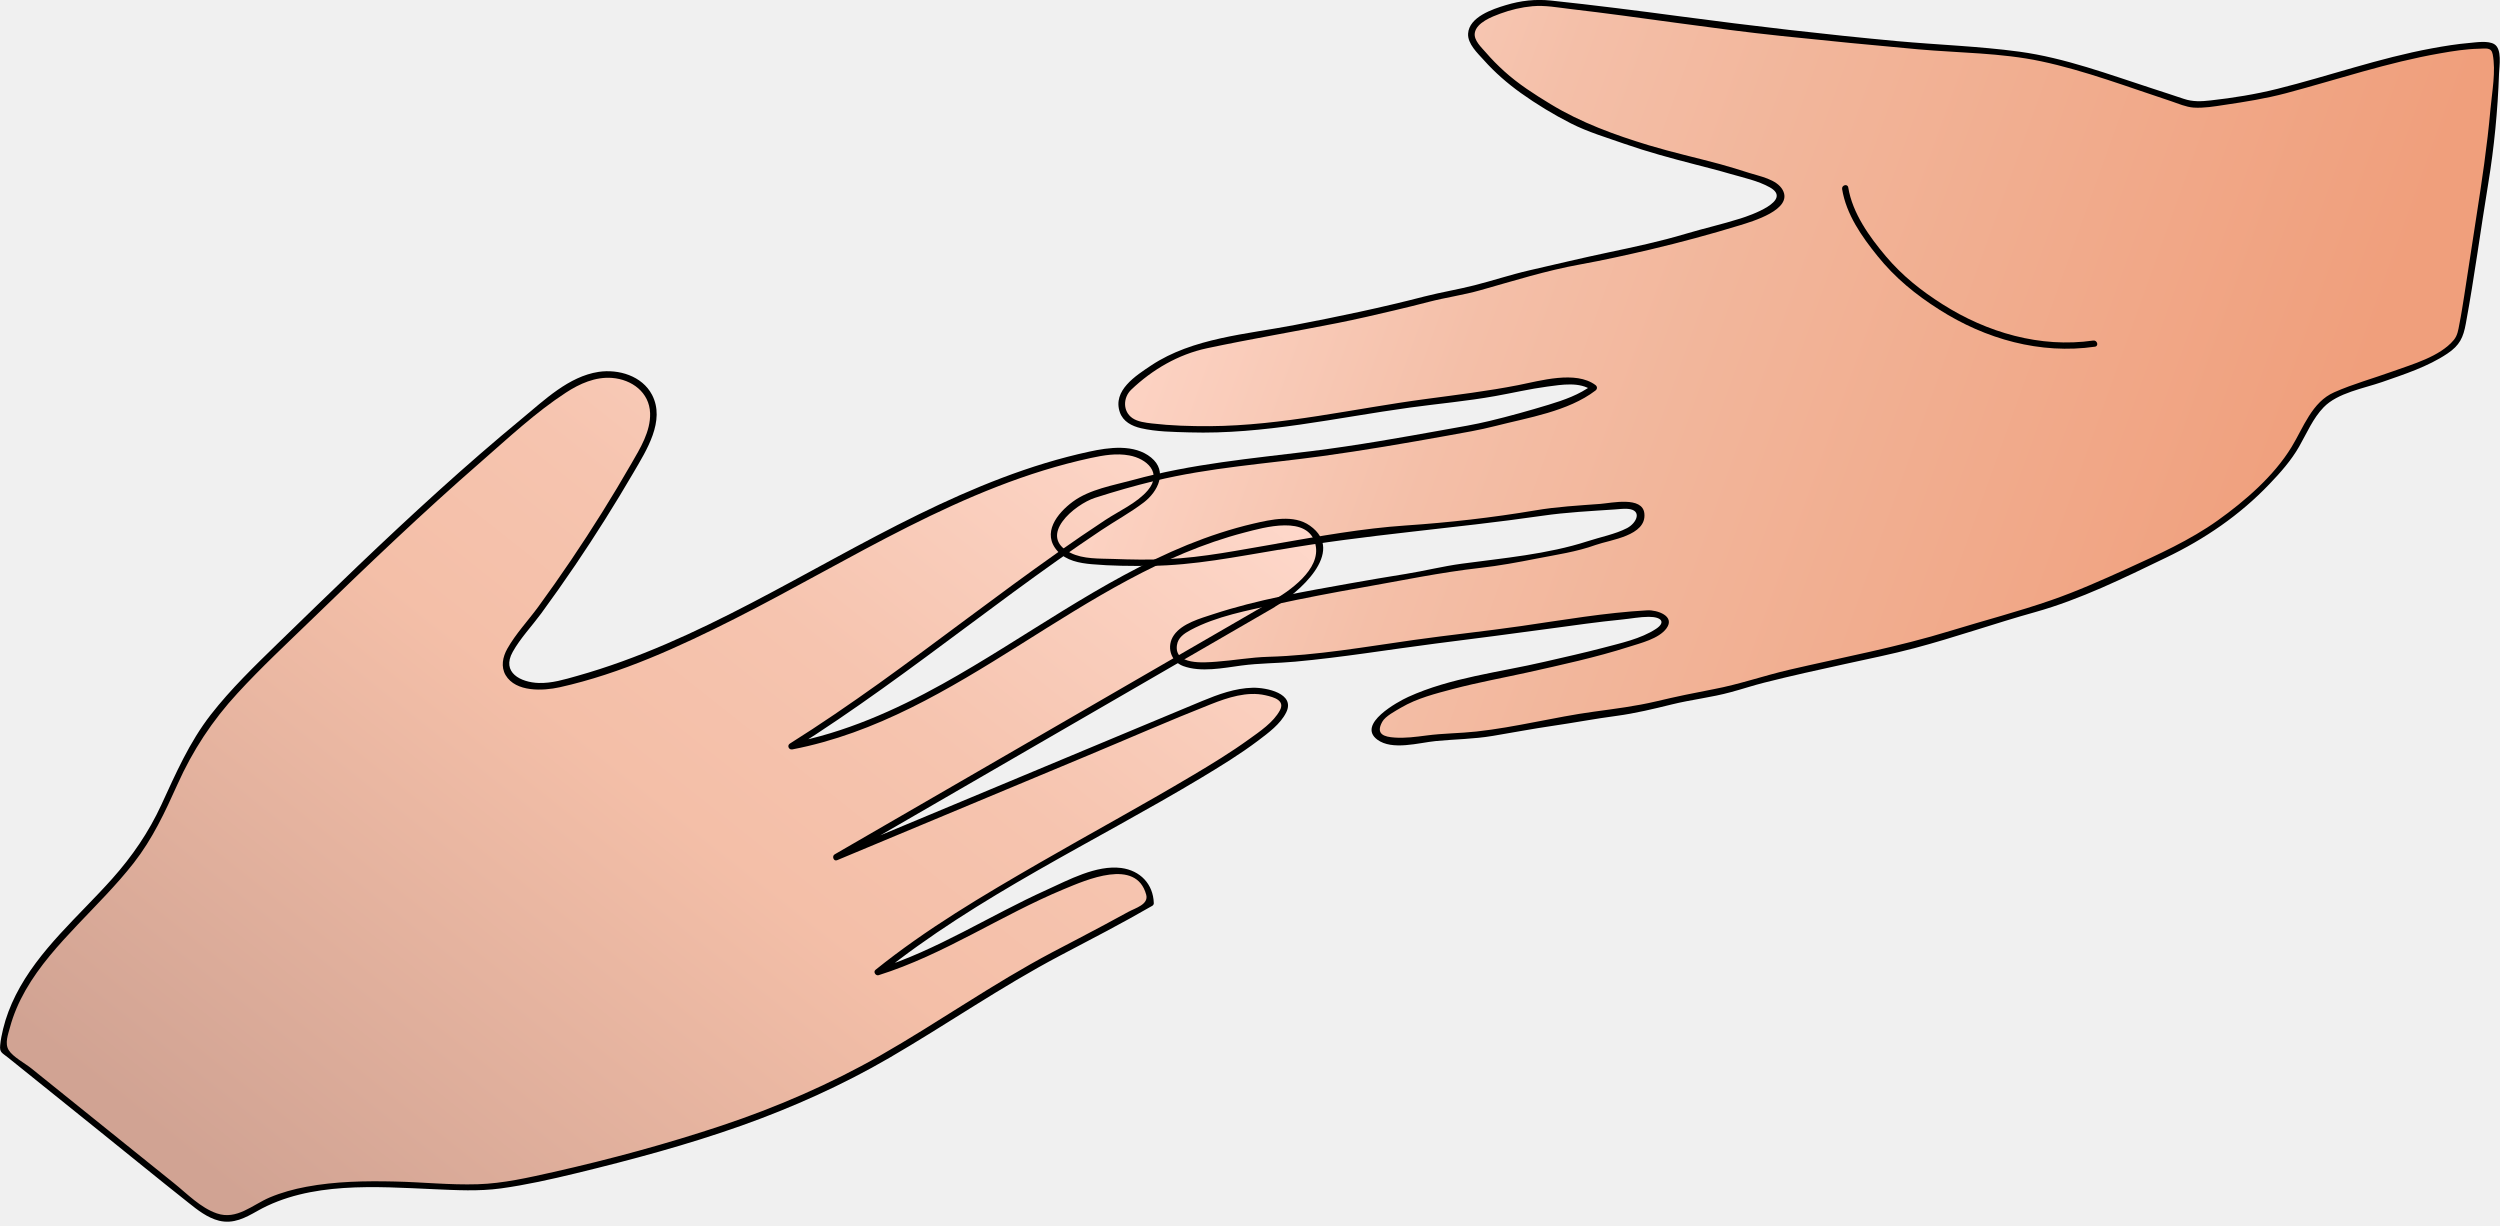
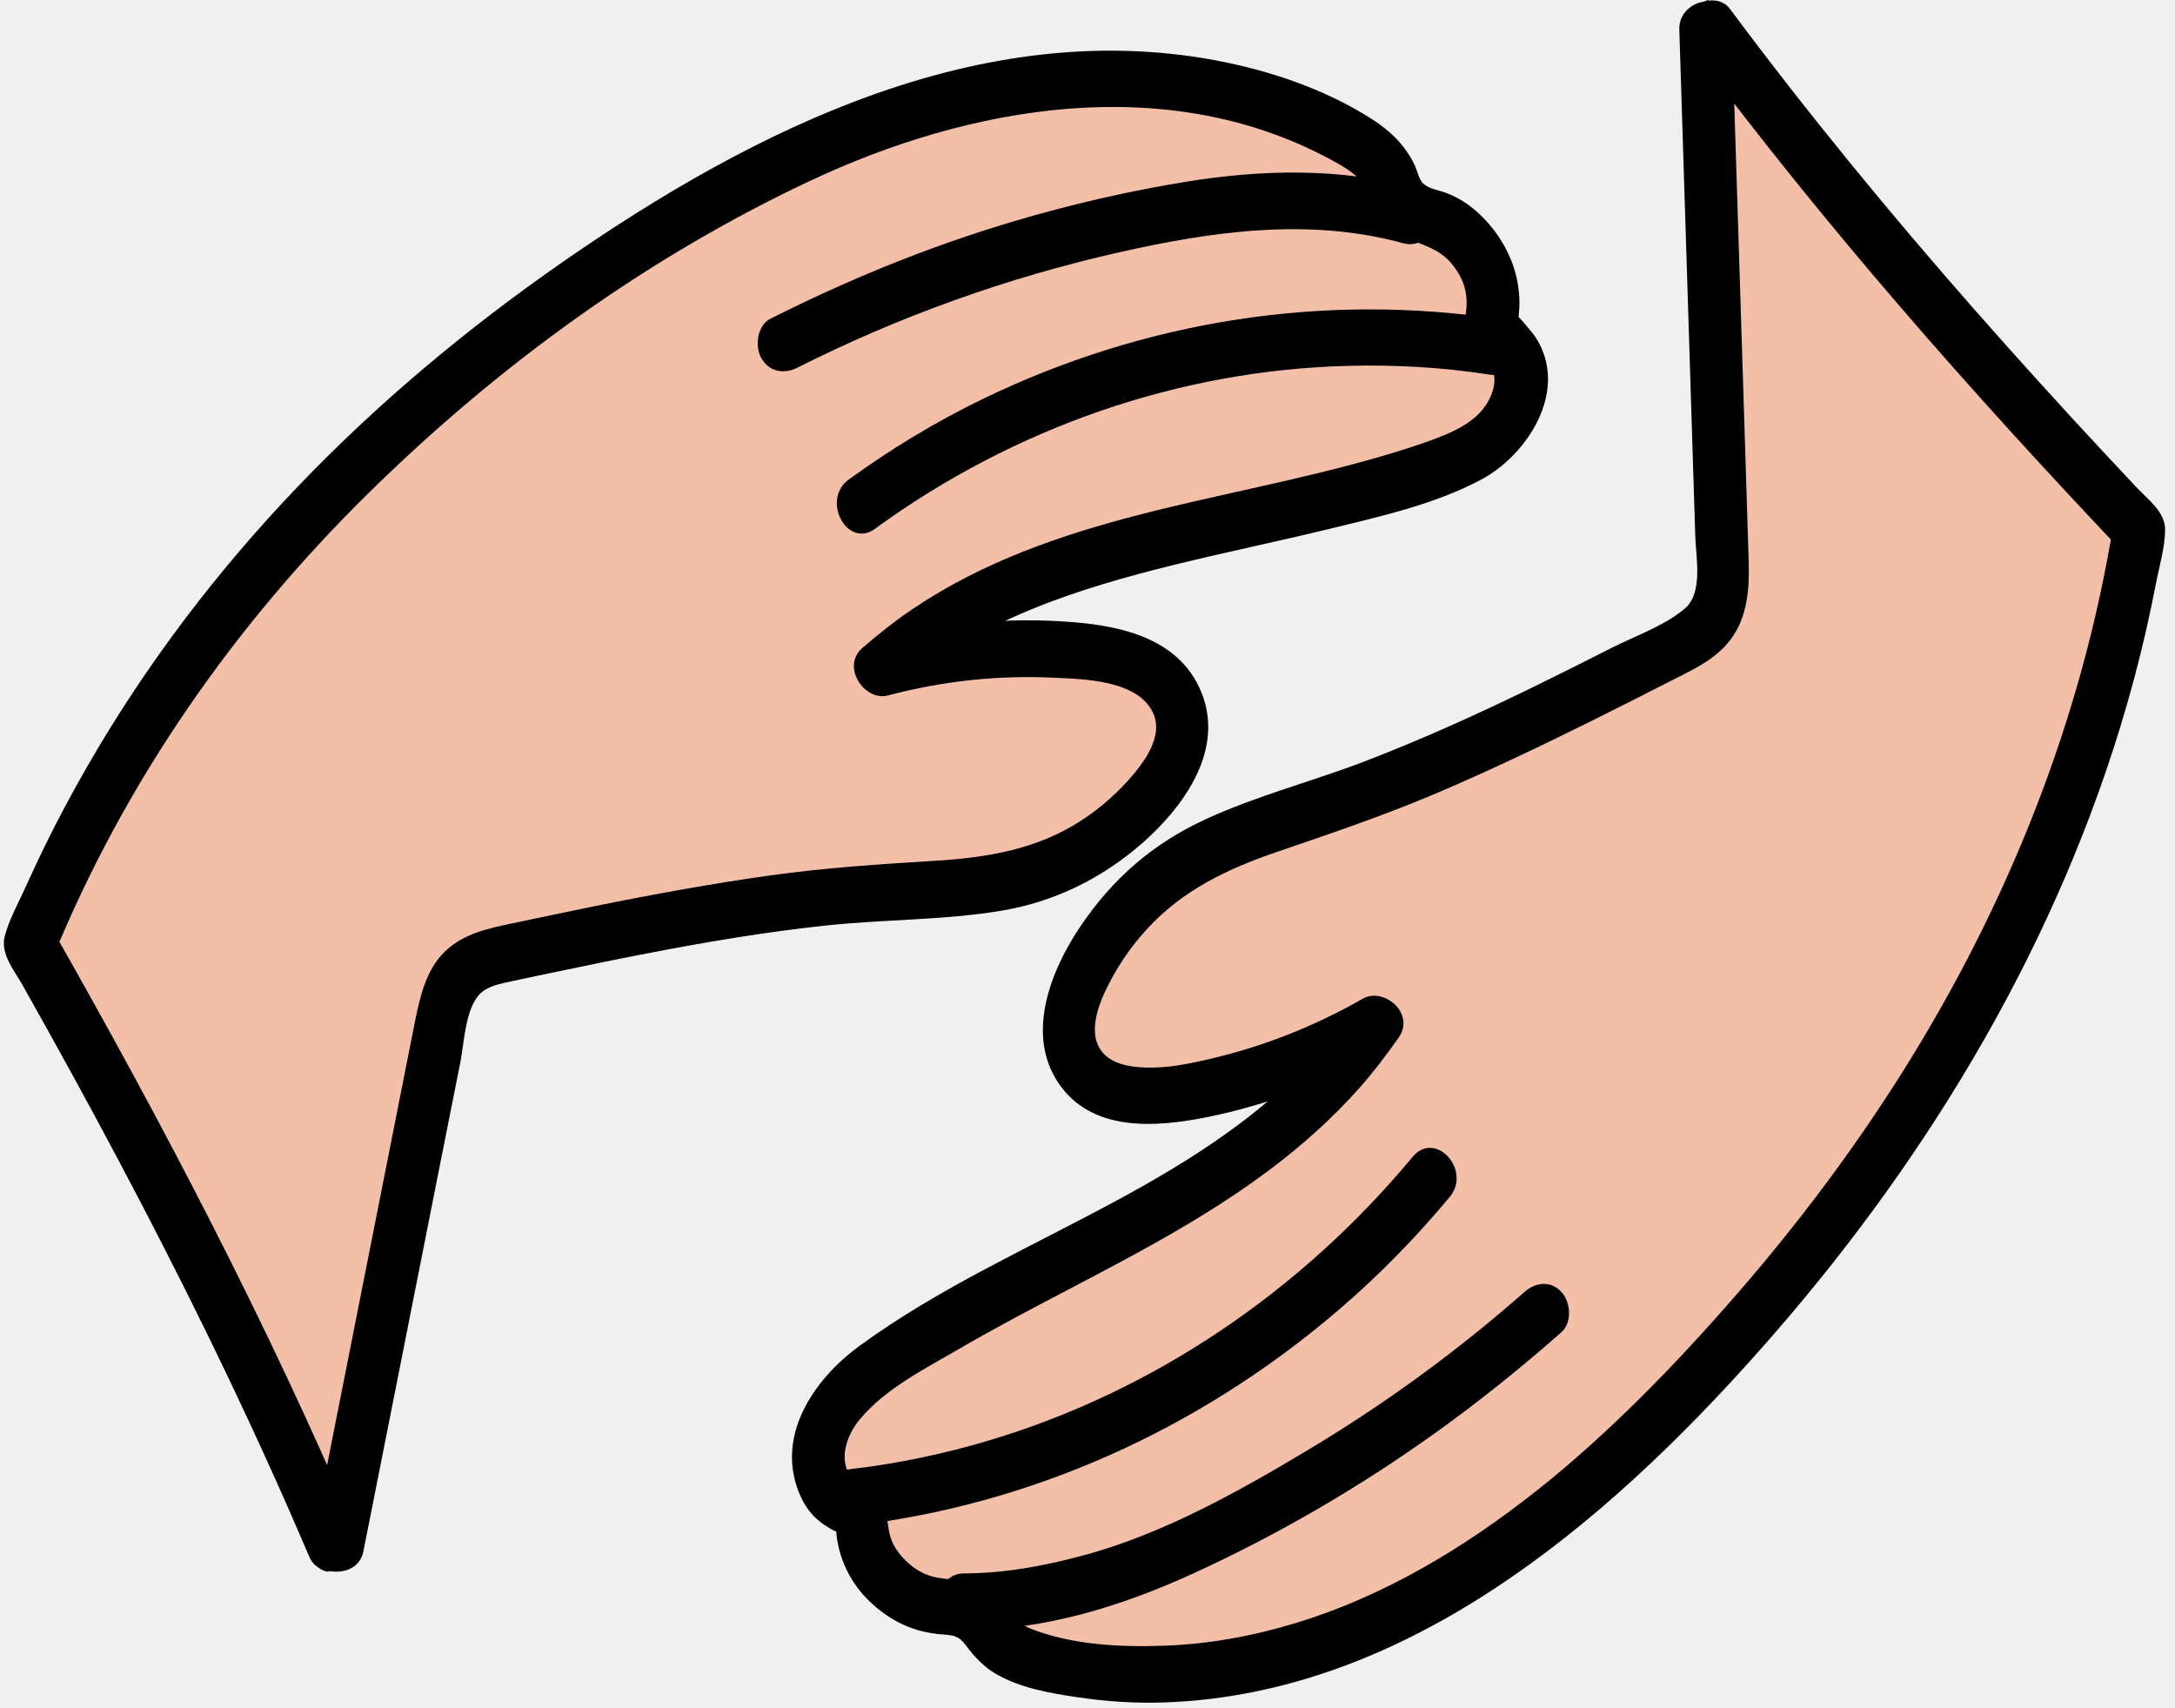
- <svg xmlns="http://www.w3.org/2000/svg" width="257" height="126" viewBox="0 0 257 126" fill="none">
-   <path d="M131.35 56.21C131.46 56.19 131.57 56.17 131.68 56.15C134.51 55.65 142.51 54.46 144.47 54.36C147.02 54.23 155.94 53.17 157.99 52.77C159.48 52.48 165.25 52.08 166.8 51.98C167.79 51.91 169.15 52.11 168.54 53.53C167.93 54.95 165.32 55.16 164.13 55.64C162.27 56.39 160.3 56.63 158.34 57.03C155.99 57.5 153.56 57.95 151.17 58.17C149.14 58.35 147.31 58.88 145.32 59.2C120.61 63.16 120.84 65.15 120.63 66.35C120.02 69.85 127.72 67.85 129.58 67.88C133.99 67.94 146.43 65.9 148.45 65.73C149.62 65.63 153.91 65.08 154.97 64.92C157.4 64.54 166.27 63.33 167.57 63.3C168.56 63.27 170.12 62.71 170.96 63.51C173.2 65.62 159.53 68.07 157.61 68.68C156.61 68.99 152.53 69.61 151.29 69.99C148.47 70.86 145.41 71.27 142.99 73.07C142.4 73.51 141.05 74.4 141.43 75.37C141.96 76.73 145.96 76.07 146.91 75.95C148.6 75.73 150.31 75.76 152.01 75.56C154.3 75.29 156.53 74.67 158.83 74.42C160.85 74.2 162.8 73.59 164.83 73.43C167.43 73.23 170.14 72.53 172.67 71.89C174.59 71.41 176.65 71.27 178.53 70.65C182.37 69.39 192.57 67.38 195.82 66.56C200.32 65.43 204.69 63.81 209.17 62.61C213.42 61.48 222.28 57.18 223.22 56.72C224.54 56.08 230.3 53.38 235.3 46.99C236.6 45.33 237.73 41.86 239.69 40.85C241.95 39.68 251.61 37.31 252.85 34.71C253.3 33.77 254.65 23.36 255.48 18.92C255.69 17.82 257.23 5.27 256.36 4.88C254.78 4.18 247.59 5.76 244.08 6.63C241.28 7.33 234.93 9.51 232.31 9.87C231.07 10.04 226.16 11.08 224.96 10.67C221.48 9.49 211.21 6.17 209.51 5.93C207.81 5.69 206.07 5.41 204.28 5.33C200.65 5.17 179.62 3.14 177.51 2.73C174.84 2.21 160.25 0.45 158.53 0.31C156.43 0.15 149.67 1.82 151.63 4.52C153.3 6.81 155.65 8.85 158.08 10.3C159.63 11.23 161.24 12.31 162.92 12.97C164.8 13.71 166.74 14.32 168.63 15.02C170.41 15.68 177.27 17.25 179.17 17.94C180.11 18.28 181.25 18.52 182.13 18.99C184.57 20.31 181.88 21.75 180.34 22.34C178.18 23.17 175.9 23.58 173.7 24.27C170.73 25.2 163.57 26.71 161.93 26.97C160.68 27.17 159.45 27.63 158.21 27.92C156.47 28.33 154.71 28.68 153.02 29.26C151.08 29.94 149.15 30.09 147.2 30.64C145.75 31.04 140.74 32.23 139.45 32.51C136.58 33.14 126.35 35.05 124.01 35.52C120.51 36.22 117.6 38.44 116.8 39.24C116 40.04 115.37 40.15 115.34 41.38C115.28 43.56 117.24 43.79 119.03 43.95C124.54 44.45 130.36 44.07 135.8 43.04C141.27 42.01 148.6 41.11 151.97 40.69C154.24 40.41 156.85 39.72 159.12 39.44C160.41 39.28 162.79 38.97 163.86 39.9C162.83 40.74 161 41.43 159.75 41.82C157.6 42.48 155.38 43.07 153.2 43.63C151.02 44.19 136.65 46.65 133.62 46.87C131.7 47.01 129.89 47.33 127.99 47.53C124.93 47.85 121.74 48.44 118.75 49.13C117.55 49.41 113.03 50.68 111.86 51.11C110.5 51.61 107.89 53.8 108.39 55.39C109.04 57.48 111.3 57.68 113.15 57.77C117.26 57.96 121.71 58.01 125.75 57.17C127.62 56.78 129.5 56.56 131.38 56.24L131.35 56.21Z" fill="url(#paint0_linear_406_1181)" />
-   <path d="M215.17 35.01C209.75 35.79 204.25 34.18 199.68 31.27C197.49 29.88 195.55 28.34 193.87 26.35C192.19 24.36 190.43 21.92 190 19.27C189.93 18.85 189.3 19.03 189.37 19.44C189.79 22.03 191.39 24.32 193.01 26.32C194.82 28.57 196.93 30.29 199.36 31.83C204.11 34.86 209.75 36.45 215.36 35.64C215.78 35.58 215.6 34.95 215.19 35.01H215.17Z" fill="black" />
-   <path d="M130.84 62.12L131.3 61.85C133.94 60.32 136.95 57.11 134.99 54.78C133.85 53.43 131.76 53.55 130.03 53.9C112.35 57.44 99.09 73.37 81.37 76.7C93.42 69.14 104.44 59.55 116.49 51.99C117.61 51.29 118.86 50.38 118.93 49.05C119.06 46.64 115.6 46.04 113.23 46.5C93.3 50.34 77.16 65.5 57.44 70.31C55.26 70.84 52.03 70.49 51.99 68.25C51.97 67.36 52.55 66.59 53.09 65.89C57.66 59.95 61.83 53.69 65.54 47.18C66.64 45.25 67.73 42.92 66.81 40.89C65.92 38.93 63.4 38.16 61.29 38.6C59.18 39.04 57.4 40.4 55.73 41.75C46.14 49.47 37.31 58.07 28.49 66.65C25.17 69.89 21.79 73.19 19.53 77.24C18 79.98 17.02 82.99 15.43 85.69C10.81 93.51 1.22 98.46 0.29 107.87C6.72 113.04 13.15 118.22 19.58 123.39C20.79 124.37 22.18 125.4 23.73 125.25C24.93 125.14 25.93 124.34 27 123.79C32.77 120.83 41.99 121.92 48.48 122.05C52.84 122.14 63.06 119.31 68.38 117.81C76.56 115.5 81.14 113.58 86.92 110.75C91.52 108.5 94.51 106.43 100.19 102.82C106.24 98.98 112.08 96.41 118.28 92.8C118.31 90.1 115.58 88.92 113 89.72C104.55 92.32 98.7 97.29 90.25 99.9C103.8 88.94 132.86 76.54 132.13 72.16C130.04 70.13 126.6 71.13 123.91 72.25C111.27 77.53 98.62 82.8 85.98 88.08C100.94 79.42 115.9 70.77 130.85 62.11L130.84 62.12Z" fill="url(#paint1_linear_406_1181)" />
-   <path d="M131.44 56.53C140.44 54.96 149.53 54.33 158.56 53.02C161.02 52.66 163.54 52.54 166.02 52.37C166.45 52.34 166.9 52.28 167.33 52.31C168.85 52.43 168.27 53.76 167.26 54.29C166.04 54.92 164.51 55.21 163.2 55.64C159.07 56.98 154.54 57.37 150.26 57.95C148.33 58.21 146.44 58.69 144.51 59C142.58 59.31 140.69 59.63 138.79 59.97C134.08 60.81 129.27 61.64 124.71 63.14C123.41 63.57 121.52 64.08 120.68 65.29C119.89 66.42 120.31 67.98 121.63 68.47C123.46 69.14 125.73 68.67 127.6 68.42C129.47 68.17 131.28 68.19 133.13 68.02C137.97 67.58 142.76 66.78 147.57 66.16C151.52 65.66 155.46 65.15 159.41 64.61C161.84 64.28 164.28 63.93 166.72 63.69C167.63 63.6 168.59 63.41 169.49 63.41C170.84 63.41 171.24 63.98 170.25 64.64C168.68 65.68 166.57 66.12 164.78 66.6C162.8 67.12 160.81 67.56 158.82 68.02C154.16 69.11 149.13 69.65 144.75 71.65C143.68 72.14 139.47 74.44 141.58 76.03C143.11 77.18 145.87 76.35 147.6 76.18C149.56 75.99 151.51 75.98 153.46 75.65C155.51 75.31 157.54 74.92 159.6 74.62C161.81 74.3 163.99 73.88 166.2 73.59C168.11 73.33 169.98 72.88 171.84 72.42C173.86 71.92 175.94 71.7 177.94 71.15C179.1 70.84 180.23 70.46 181.39 70.17C184.15 69.47 186.94 68.86 189.72 68.25C192.09 67.73 194.47 67.25 196.81 66.63C200.99 65.52 205.07 64.08 209.23 62.92C213.87 61.62 218.33 59.42 222.66 57.33C226.64 55.42 230.25 52.96 233.31 49.75C234.44 48.57 235.54 47.33 236.35 45.91C237.16 44.49 237.77 43.01 238.87 41.87C240.31 40.38 242.99 39.93 244.89 39.27C247.15 38.48 249.58 37.7 251.59 36.35C252.86 35.5 253.23 34.69 253.49 33.25C254.37 28.48 255 23.66 255.79 18.87C256.4 15.16 256.77 11.33 256.9 7.57C256.93 6.8 257.23 5.03 256.41 4.54C255.78 4.16 254.58 4.35 253.91 4.41C252.6 4.52 251.3 4.73 250 4.97C244.57 5.97 239.43 7.81 234.09 9.14C231.88 9.69 229.54 10.07 227.28 10.32C226.3 10.43 225.43 10.48 224.49 10.16C223.43 9.8 222.37 9.46 221.3 9.11C216.8 7.65 212.28 5.95 207.58 5.31C203.44 4.75 199.21 4.61 195.05 4.23C187.57 3.54 180.15 2.67 172.71 1.68C168.3 1.09 163.89 0.53 159.46 0.06C157.86 -0.11 156.34 0.06 154.79 0.53C153.45 0.93 151.02 1.74 150.92 3.46C150.86 4.51 151.9 5.47 152.53 6.17C153.66 7.44 154.96 8.57 156.34 9.56C157.95 10.71 159.71 11.78 161.48 12.68C163.25 13.58 165.14 14.13 166.98 14.78C169.36 15.61 171.76 16.26 174.2 16.89C175.43 17.21 176.67 17.52 177.89 17.88C179.21 18.26 180.75 18.59 181.94 19.26C184.35 20.62 179.91 22.15 178.92 22.46C177.06 23.05 175.14 23.48 173.27 24.04C170.66 24.82 167.99 25.39 165.33 25.95C162.67 26.51 159.93 27.17 157.22 27.79C155.31 28.23 153.46 28.85 151.56 29.33C149.87 29.76 148.15 30.04 146.46 30.47C142.04 31.62 137.57 32.55 133.09 33.41C128.18 34.36 122.61 34.73 118.35 37.56C116.76 38.62 114.35 40.14 115.12 42.38C115.45 43.34 116.35 43.8 117.29 44.02C118.88 44.39 120.62 44.4 122.25 44.45C129.93 44.68 137.36 42.94 144.93 41.9C147.84 41.5 150.79 41.24 153.69 40.72C155.49 40.4 157.26 39.98 159.07 39.74C160.52 39.55 162.42 39.21 163.68 40.15V39.58C162.36 40.58 160.76 41.13 159.19 41.61C157.18 42.22 155.14 42.79 153.1 43.28C151.61 43.64 150.1 43.89 148.59 44.16C144.03 44.98 139.46 45.8 134.86 46.37C128.68 47.13 122.51 47.68 116.48 49.34C114.44 49.9 112.03 50.29 110.29 51.57C108.67 52.77 107.05 54.82 108.73 56.67C109.61 57.64 110.98 57.89 112.22 58C114.23 58.18 116.28 58.19 118.3 58.17C122.74 58.12 127.07 57.24 131.43 56.52C131.85 56.45 131.67 55.82 131.26 55.89C127.5 56.52 123.72 57.32 119.9 57.48C118.08 57.56 116.27 57.53 114.45 57.46C113.03 57.41 111.36 57.49 110.06 56.84C106.56 55.1 110.49 51.84 112.58 51.17C114.67 50.5 116.63 49.94 118.68 49.44C124.35 48.06 130.15 47.68 135.91 46.89C140.21 46.3 144.5 45.56 148.77 44.79C150.43 44.49 152.11 44.21 153.74 43.79C157.09 42.93 161.19 42.3 164.01 40.15C164.22 39.99 164.22 39.74 164.01 39.58C161.98 38.07 158.32 39.15 156.08 39.59C152.92 40.21 149.75 40.59 146.56 41.02C139.17 42 131.84 43.76 124.36 43.81C122.38 43.82 120.38 43.76 118.41 43.53C117.76 43.45 116.96 43.36 116.41 42.98C115.4 42.28 115.45 40.86 116.29 40.06C118.46 37.99 121.13 36.43 124.08 35.8C128.55 34.85 133.06 34.09 137.54 33.2C139.48 32.81 141.41 32.37 143.33 31.91C144.5 31.63 145.68 31.35 146.85 31.04C148.62 30.58 150.44 30.33 152.2 29.83C155.57 28.88 158.97 27.81 162.41 27.19C164.84 26.75 167.26 26.21 169.66 25.65C172.75 24.92 175.85 24.08 178.89 23.15C180.08 22.78 184.37 21.55 183.26 19.53C182.65 18.42 180.88 18.12 179.8 17.77C178.82 17.46 177.85 17.15 176.85 16.88C174.41 16.22 171.94 15.67 169.52 14.94C166.02 13.88 162.53 12.61 159.41 10.71C157.73 9.69 156.1 8.65 154.64 7.33C153.97 6.72 153.33 6.08 152.74 5.39C152.3 4.88 151.48 4.14 151.61 3.38C151.78 2.32 153.39 1.71 154.23 1.4C155.29 1.01 156.42 0.74 157.54 0.64C158.83 0.52 160.17 0.78 161.46 0.93C168.7 1.77 175.9 2.94 183.15 3.7C187.82 4.19 192.5 4.65 197.19 5.07C201.35 5.44 205.74 5.43 209.82 6.3C214.34 7.26 218.8 8.96 223.18 10.4C223.93 10.65 224.7 11 225.49 11.06C226.55 11.13 227.65 10.94 228.7 10.78C230.81 10.47 232.94 10.13 235.01 9.58C240.31 8.17 245.44 6.42 250.86 5.48C252.16 5.25 253.48 5.04 254.81 5.01C255.55 4.99 256.11 4.84 256.25 5.58C256.59 7.33 256.18 9.45 256.02 11.21C255.69 14.98 255.13 18.68 254.55 22.41C254.13 25.06 253.75 27.71 253.33 30.35C253.17 31.35 253.02 32.35 252.82 33.34C252.71 33.92 252.64 34.48 252.25 34.95C250.83 36.66 247.98 37.45 245.99 38.17C244 38.89 241.92 39.46 239.97 40.32C237.66 41.33 236.8 43.95 235.57 45.96C233.75 48.94 230.79 51.5 227.97 53.51C225.15 55.52 221.86 57.01 218.65 58.47C216.09 59.63 213.51 60.78 210.86 61.7C207.49 62.87 203.99 63.78 200.57 64.83C195.09 66.52 189.48 67.56 183.9 68.86C181.33 69.46 178.79 70.35 176.2 70.84C174.21 71.22 172.26 71.62 170.3 72.09C168.15 72.6 166.03 72.86 163.85 73.16C159.81 73.71 155.83 74.76 151.78 75.2C150.07 75.39 148.34 75.38 146.63 75.61C145.55 75.75 144.45 75.9 143.35 75.82C142.33 75.75 141.38 75.5 142.09 74.21C142.41 73.62 143.45 73.09 144.02 72.75C145.69 71.77 147.59 71.3 149.44 70.81C151.96 70.15 154.48 69.69 157.02 69.13C160.51 68.35 164.06 67.58 167.47 66.49C168.65 66.11 170.52 65.67 171.31 64.6C172.25 63.32 170.34 62.69 169.35 62.74C165.02 62.98 160.66 63.74 156.37 64.36C152.7 64.89 149.01 65.27 145.33 65.79C140.38 66.49 135.37 67.38 130.37 67.52C128.59 67.57 126.85 67.89 125.08 68.02C123.76 68.12 120.69 68.4 120.99 66.32C121.1 65.55 121.71 65.13 122.42 64.75C125.05 63.35 128.23 62.76 131.11 62.13C133.99 61.5 137.03 60.92 140 60.4C144.04 59.69 148.09 58.84 152.16 58.38C154.12 58.16 156.06 57.8 157.99 57.42C160.02 57.02 162.08 56.73 164.04 56.02C165.51 55.49 169.29 55.09 169.04 52.78C168.85 50.99 165.67 51.71 164.52 51.8C162.28 51.97 160.02 52.09 157.81 52.47C153.42 53.21 148.94 53.72 144.5 54.02C140.06 54.32 135.65 55.12 131.29 55.88C130.87 55.95 131.05 56.59 131.46 56.51L131.44 56.53Z" fill="black" />
-   <path d="M131.01 62.41C133.37 61.04 138.46 56.74 134.66 54.04C133 52.86 130.66 53.41 128.84 53.83C126.53 54.37 124.27 55.12 122.07 56.01C113.09 59.68 105.32 65.62 96.89 70.31C91.98 73.04 86.82 75.32 81.29 76.39L81.54 76.99C87.8 73.05 93.73 68.63 99.66 64.22C102.63 62.01 105.61 59.8 108.63 57.66C110.14 56.59 111.65 55.55 113.19 54.52C114.64 53.55 116.2 52.7 117.58 51.65C119.05 50.52 120.07 48.46 118.34 47.04C116.61 45.62 113.98 45.99 111.97 46.43C105.86 47.75 100.04 50.14 94.44 52.88C82.82 58.57 71.88 65.96 59.31 69.49C58.03 69.85 56.73 70.25 55.38 70.21C53.55 70.15 51.51 69.15 52.71 67.01C53.49 65.61 54.68 64.36 55.63 63.07C56.83 61.43 58 59.77 59.14 58.09C61.24 54.99 63.24 51.81 65.13 48.57C66.45 46.3 68.42 43.26 67.03 40.59C66.01 38.64 63.59 37.92 61.53 38.23C58.47 38.7 55.97 41.12 53.67 43.02C47.83 47.84 42.25 52.97 36.77 58.2C34.03 60.82 31.32 63.46 28.6 66.1C26.18 68.46 23.74 70.81 21.66 73.48C19.45 76.33 18.08 79.5 16.58 82.75C15.28 85.56 13.59 88.03 11.53 90.34C8.1 94.19 3.96 97.64 1.61 102.31C1.06 103.41 0.61 104.57 0.32 105.77C0.19 106.32 0.07 106.88 0.02 107.44C-0.06 108.21 0.21 108.22 0.84 108.73C3.93 111.21 7.01 113.7 10.1 116.18C13.19 118.66 16.25 121.17 19.36 123.63C20.31 124.39 21.32 125.19 22.52 125.49C24 125.85 25.22 125.19 26.47 124.48C31.86 121.44 38.66 121.99 44.62 122.25C46.93 122.35 49.2 122.48 51.49 122.17C54.1 121.81 56.67 121.23 59.23 120.61C64.95 119.22 70.69 117.68 76.24 115.71C81.47 113.85 86.62 111.54 91.42 108.75C97.32 105.32 102.9 101.44 108.95 98.25C112.14 96.57 115.34 94.92 118.45 93.12C118.55 93.06 118.62 92.95 118.61 92.84C118.55 90.87 117.21 89.49 115.27 89.23C112.7 88.9 109.85 90.46 107.57 91.49C101.72 94.13 96.33 97.68 90.16 99.62L90.48 100.17C100.53 92.09 112.46 86.58 123.47 79.97C125.48 78.76 127.49 77.53 129.37 76.11C130.4 75.33 131.63 74.43 132.22 73.24C133.19 71.29 130.2 70.67 128.78 70.7C126.97 70.74 125.24 71.38 123.59 72.06C121.3 73.01 119.02 73.97 116.73 74.92C106.45 79.21 96.16 83.5 85.88 87.8L86.13 88.4C101.09 79.74 116.05 71.09 131 62.43C131.37 62.22 131.04 61.65 130.67 61.86C115.71 70.52 100.75 79.17 85.8 87.83C85.49 88.01 85.7 88.58 86.05 88.43C94.66 84.84 103.26 81.25 111.87 77.65C116.07 75.9 120.25 74.06 124.49 72.39C126.21 71.71 128.21 71.05 130.07 71.47C131.02 71.68 132.12 72.02 131.57 73.03C130.91 74.26 129.49 75.21 128.39 76C126.55 77.33 124.6 78.52 122.65 79.68C117.44 82.78 112.11 85.67 106.86 88.7C101.06 92.05 95.23 95.49 90 99.7C89.74 99.91 90.02 100.34 90.32 100.25C97.06 98.13 102.88 94.1 109.36 91.41C111.63 90.47 116.8 88.16 117.83 91.98C118.1 92.98 116.72 93.34 115.99 93.74C115.16 94.2 114.33 94.65 113.5 95.09C111.73 96.04 109.95 96.96 108.18 97.89C102.07 101.12 96.46 105.1 90.47 108.52C85.33 111.45 79.8 113.84 74.19 115.71C68.58 117.58 62.72 119.17 56.91 120.48C54.36 121.05 51.74 121.66 49.11 121.74C46.27 121.83 43.41 121.52 40.58 121.46C37.55 121.39 34.49 121.44 31.5 122C30.21 122.24 28.93 122.59 27.72 123.1C25.96 123.85 24.34 125.44 22.3 124.74C20.62 124.17 19.22 122.7 17.86 121.61C16.19 120.27 14.52 118.92 12.85 117.58C9.64 114.99 6.42 112.41 3.21 109.82C2.56 109.3 1.34 108.66 0.9 107.96C0.46 107.26 0.84 106.32 1.02 105.63C1.38 104.28 1.94 103 2.63 101.79C4.06 99.29 6.01 97.14 7.98 95.06C9.95 92.98 11.98 90.97 13.74 88.72C15.67 86.25 16.96 83.49 18.24 80.64C19.81 77.14 21.82 74.08 24.43 71.25C26.87 68.59 29.53 66.12 32.12 63.61C37.78 58.12 43.49 52.66 49.44 47.48C52.24 45.04 55.06 42.39 58.18 40.36C59.59 39.44 61.2 38.72 62.92 38.85C64.94 39.01 66.76 40.32 66.83 42.48C66.89 44.35 65.81 46.09 64.91 47.65C63.94 49.34 62.93 51.02 61.9 52.67C59.83 55.98 57.64 59.22 55.34 62.37C54.3 63.79 53.01 65.16 52.15 66.69C51.68 67.53 51.47 68.54 51.98 69.41C53.03 71.17 55.83 71.03 57.54 70.65C63.83 69.25 69.85 66.48 75.57 63.59C87.48 57.57 98.92 49.94 112.14 47.08C113.45 46.8 114.76 46.57 116.1 46.82C117.88 47.15 119.52 48.6 118 50.4C116.9 51.7 115.03 52.53 113.62 53.46C111.95 54.56 110.3 55.69 108.67 56.84C102.49 61.2 96.51 65.84 90.36 70.25C87.36 72.39 84.32 74.48 81.2 76.44C80.88 76.64 81.09 77.11 81.45 77.04C98.74 73.7 111.04 59.16 127.91 54.75C129.95 54.22 134.51 52.89 135.23 55.98C135.83 58.55 132.51 60.79 130.67 61.86C130.3 62.07 130.63 62.64 131 62.43L131.01 62.41Z" fill="black" />
+ <svg xmlns="http://www.w3.org/2000/svg" width="172" height="135" viewBox="0 0 172 135" fill="none">
+   <g id="handsicon 1" clip-path="url(#clip0_644_538)">
+     <g id="Layer_1-2">
+       <path id="Vector" d="M26.279 122.02C26.279 122.02 26.326 122.02 26.353 122.02L26.749 122.08C29.464 108.38 32.179 94.69 34.894 80.99C35.179 79.57 35.502 78.06 36.45 77.03C37.416 75.99 38.842 75.66 40.177 75.37C50.172 73.24 60.213 71.11 70.383 70.51C74.203 70.28 78.087 70.27 81.759 69.11C85.33 67.98 88.606 65.77 91.119 62.8C92.573 61.08 93.825 58.83 93.392 56.55C92.748 53.17 88.965 51.86 85.799 51.53C80.406 50.97 74.921 51.42 69.656 52.83C81.676 42.32 98.518 42.24 113.226 37.16C115.149 36.5 117.1 35.7 118.536 34.17C119.972 32.64 120.754 30.17 119.889 28.2C119.411 27.1 117.625 26.42 117.929 25.25C118.674 22.46 116.962 19.56 114.928 18.03C113.686 17.09 111.864 17.16 110.897 15.9C110.474 15.34 110.29 14.62 109.977 13.98C109.25 12.49 107.832 11.56 106.452 10.8C97.736 6.03 87.465 5.3 77.884 7.28C68.303 9.26 59.302 13.81 50.871 19.15C36.348 28.35 23.077 40.17 13.045 54.83C8.83 60.98 5.222 67.66 2.369 74.68C11.103 90.03 19.322 105.7 26.279 122.05V122.02Z" fill="#F4BFA8" />
+       <path id="Vector_2" d="M26.28 124.27C25.718 124.34 25.893 124.2 26.188 124.24C27.246 124.41 28.479 123.97 28.737 122.67C30.78 112.36 32.823 102.04 34.867 91.73C35.382 89.15 35.888 86.57 36.404 84C36.735 82.34 36.799 79.29 38.29 78.31C38.962 77.87 39.8 77.74 40.554 77.57C41.788 77.3 43.021 77.05 44.254 76.79C46.537 76.31 48.819 75.84 51.111 75.4C55.795 74.49 60.498 73.7 65.229 73.19C69.96 72.68 74.58 72.78 79.2 72.01C83.342 71.32 87.161 69.47 90.41 66.6C93.438 63.92 96.742 59.56 95.122 55.05C93.503 50.54 88.79 49.52 84.916 49.2C79.614 48.76 74.258 49.3 69.095 50.67L71.11 54.43C77.378 49.01 85.256 46.53 92.941 44.64C97.028 43.64 101.151 42.79 105.246 41.79C109.342 40.79 113.419 39.88 117.101 37.94C120.782 36 124.178 30.83 121.399 26.61C121.288 26.44 119.852 24.67 119.705 24.76C120.027 24.56 119.493 26.67 120.009 25.46C120.092 25.26 120.129 24.59 120.138 24.48C120.193 23.83 120.138 23.2 120.046 22.55C119.714 20.36 118.481 18.29 116.935 16.87C116.153 16.15 115.352 15.64 114.385 15.26C113.824 15.04 112.922 14.94 112.49 14.45C112.204 14.13 112.085 13.54 111.91 13.14C111.68 12.62 111.394 12.16 111.054 11.71C110.345 10.76 109.416 10.01 108.449 9.39C104.694 7 100.286 5.54 96.015 4.75C77.553 1.35 59.735 10.13 44.521 20.7C29.308 31.27 16.331 44.26 6.925 60.56C5.71 62.67 4.559 64.82 3.492 67.01C2.976 68.07 2.47 69.15 1.982 70.23C1.439 71.44 0.703 72.75 0.372 74.04C0.022 75.41 1.108 76.71 1.724 77.79C2.369 78.94 3.013 80.08 3.657 81.24C4.937 83.54 6.207 85.85 7.458 88.17C12.391 97.3 17.085 106.58 21.383 116.09C22.442 118.43 23.473 120.78 24.485 123.15C24.954 124.25 26.418 124.53 27.32 123.96C28.36 123.3 28.535 121.99 28.065 120.88C21.089 104.52 12.87 88.84 4.154 73.51V75.78C9.925 61.67 18.613 49.35 29.123 39.01C39.634 28.67 51.35 20.28 64.042 14.31C76.734 8.34 92.131 5.65 105.053 12.52C106.36 13.22 107.685 13.93 108.348 15.41C109.13 17.17 109.977 18.29 111.698 19.01C112.968 19.54 113.981 19.81 114.901 20.98C115.821 22.15 116.143 23.36 115.904 24.87C115.61 26.74 116.696 27.72 117.782 28.91C118.527 29.72 118.113 31.13 117.505 32.03C116.659 33.29 115.251 34 113.935 34.52C112.379 35.14 110.768 35.63 109.167 36.1C96.788 39.72 83.287 40.66 72.15 48.17C70.77 49.1 69.472 50.14 68.202 51.23C66.481 52.72 68.377 55.48 70.218 54.99C74.534 53.85 78.952 53.37 83.397 53.59C85.652 53.7 90.143 53.75 91.248 56.52C91.91 58.18 90.631 60.03 89.665 61.19C88.441 62.65 87.042 63.89 85.477 64.9C81.961 67.18 78.031 67.81 74 68.06C69.573 68.33 65.174 68.62 60.775 69.24C56.375 69.86 51.663 70.71 47.135 71.63C44.926 72.08 42.717 72.55 40.508 73.01C38.64 73.41 36.726 73.79 35.235 75.19C33.642 76.69 33.173 78.97 32.75 81.11C32.271 83.53 31.793 85.94 31.314 88.36C29.123 99.4 26.942 110.44 24.752 121.48L27.301 119.91C26.988 119.86 26.602 119.73 26.289 119.78C25.175 119.93 24.218 120.71 24.218 122.03C24.218 123.13 25.175 124.43 26.289 124.28L26.28 124.27Z" fill="black" />
+       <path id="Vector_3" d="M63.02 29.09C71.11 25.01 79.642 21.96 88.376 19.98C95.785 18.3 103.489 17.18 110.953 19.23C113.539 19.94 114.643 15.6 112.057 14.89C106.066 13.25 99.798 13.39 93.733 14.38C86.545 15.56 79.467 17.46 72.601 20.05C68.635 21.55 64.742 23.28 60.931 25.2C59.919 25.71 59.661 27.3 60.186 28.28C60.793 29.41 61.999 29.6 63.02 29.09Z" fill="black" />
+       <path id="Vector_4" d="M69.205 41.8C80.24 33.78 93.291 29.27 106.571 28.93C110.317 28.83 114.082 29.04 117.781 29.62C118.886 29.79 120.009 29.32 120.331 28.05C120.598 26.99 120 25.46 118.886 25.28C104.85 23.1 90.53 25.31 77.589 31.61C73.936 33.39 70.438 35.51 67.116 37.92C64.916 39.52 66.987 43.42 69.205 41.81V41.8Z" fill="black" />
+       <path id="Vector_5" d="M135.333 2.28C135.333 2.28 135.287 2.3 135.268 2.31L134.873 2.35C135.314 16.35 135.756 30.36 136.198 44.36C136.244 45.82 136.272 47.36 135.572 48.61C134.863 49.88 133.566 50.58 132.323 51.21C123.101 55.92 113.852 60.65 104.124 63.93C100.47 65.16 96.706 66.21 93.401 68.31C90.189 70.35 87.511 73.36 85.744 76.91C84.722 78.96 84.004 81.48 84.943 83.58C86.333 86.69 90.291 86.95 93.438 86.43C98.795 85.54 104.013 83.66 108.799 80.89C99.503 94.27 83.185 98.81 70.07 107.64C68.358 108.79 66.637 110.08 65.588 111.95C64.539 113.82 64.337 116.41 65.616 118.1C66.324 119.04 68.211 119.23 68.174 120.44C68.082 123.34 70.383 125.7 72.703 126.65C74.12 127.23 75.868 126.68 77.093 127.65C77.636 128.08 77.967 128.73 78.418 129.27C79.458 130.52 81.041 131.05 82.55 131.41C92.076 133.72 102.2 131.71 111.045 127.25C119.889 122.79 127.593 116 134.569 108.58C146.589 95.8 156.805 80.82 163.247 63.95C165.953 56.87 167.95 49.44 169.147 41.87C157.228 29.3 145.742 16.28 135.324 2.27L135.333 2.28Z" fill="#F4BFA8" />
+       <path id="Vector_6" d="M134.78 0.11C135.324 -0.12 135.158 0.07 134.873 0.11C133.787 0.23 132.756 1.04 132.802 2.36C133.142 13.07 133.483 23.78 133.814 34.48C133.897 37.12 133.98 39.75 134.063 42.39C134.118 44.13 134.698 46.89 133.225 48.13C131.614 49.49 129.36 50.26 127.528 51.19C125.42 52.26 123.304 53.32 121.178 54.36C116.889 56.45 112.563 58.41 108.136 60.12C103.709 61.83 99.448 62.88 95.297 64.8C91.146 66.72 88.008 69.46 85.459 73.22C83.038 76.79 80.967 82.05 83.94 85.97C86.637 89.52 91.505 89.1 95.224 88.38C100.332 87.38 105.255 85.46 109.848 82.83L107.013 79.75C97.35 93.5 80.581 97.16 67.907 106.47C64.373 109.06 61.106 113.7 63.388 118.48C63.812 119.37 64.438 120.08 65.229 120.6C65.505 120.78 65.837 121 66.14 121.11C66.324 121.18 66.398 121.25 66.398 121.25C66.398 121.25 66.048 119.71 66.122 120.98C66.251 123.16 67.263 125.19 68.772 126.63C70.429 128.21 72.261 129.05 74.442 129.23C75.408 129.31 75.804 129.31 76.43 130.16C77.056 131.01 77.838 131.83 78.777 132.37C80.737 133.49 83.02 133.88 85.192 134.2C87.52 134.55 89.858 134.7 92.205 134.61C111.008 133.91 126.681 120.84 139.207 106.71C151.66 92.68 161.968 76.09 167.665 57.51C168.438 54.98 169.128 52.42 169.717 49.83C169.993 48.61 170.251 47.39 170.49 46.16C170.748 44.81 171.217 43.25 171.217 41.87C171.217 40.49 169.892 39.52 169.055 38.64C168.18 37.71 167.306 36.77 166.432 35.84C164.683 33.97 162.953 32.08 161.232 30.18C154.403 22.65 147.776 14.9 141.481 6.84C139.898 4.81 138.333 2.76 136.796 0.69C136.087 -0.26 134.596 -0.11 133.869 0.69C133.013 1.62 133.161 2.92 133.869 3.87C144.306 17.88 155.801 30.92 167.692 43.47L167.159 41.28C164.646 56.98 158.701 71.64 150.454 84.76C146.543 90.98 142.134 96.82 137.376 102.3C132.618 107.78 127.28 113.31 121.518 117.87C115.738 122.44 109.397 126.23 102.494 128.33C99.08 129.37 95.573 130.01 92.021 130.13C88.468 130.25 84.814 130.06 81.547 128.8C79.982 128.2 79.467 126.67 78.151 125.73C76.724 124.7 75.15 125.07 73.604 124.62C72.445 124.28 71.285 123.29 70.678 122.17C69.951 120.83 70.448 119.29 69.334 118.09C68.561 117.26 67.281 117.13 66.941 116.11C66.49 114.77 67.153 113.25 67.972 112.26C69.996 109.8 73.153 108.23 75.795 106.69C86.6 100.38 98.794 95.83 107.501 86.03C108.615 84.78 109.627 83.44 110.603 82.05C111.956 80.13 109.425 78.02 107.768 78.97C103.976 81.14 99.954 82.73 95.766 83.71C94.036 84.12 92.297 84.48 90.52 84.41C89.342 84.36 87.833 84.14 87.06 83.05C86.112 81.73 86.765 79.75 87.373 78.44C88.22 76.62 89.333 74.97 90.649 73.52C93.512 70.37 97.129 68.68 100.957 67.37C105.117 65.95 109.259 64.55 113.336 62.83C117.413 61.11 121.739 59.05 125.871 57C127.924 55.98 129.967 54.94 132.01 53.9C133.75 53.01 135.627 52.21 136.87 50.55C138.186 48.79 138.351 46.59 138.287 44.4C138.213 41.85 138.121 39.29 138.048 36.74C137.689 25.29 137.321 13.84 136.962 2.39L134.891 4.64C135.213 4.6 135.6 4.61 135.903 4.49C136.943 4.05 137.67 2.98 137.348 1.72C137.072 0.64 135.848 -0.29 134.799 0.15L134.78 0.11Z" fill="black" />
+       <path id="Vector_7" d="M120.552 102.16C115.241 106.84 109.535 110.99 103.553 114.58C97.976 117.93 92.012 121.26 85.808 122.95C82.688 123.8 79.467 124.41 76.246 124.41C73.577 124.41 73.577 128.91 76.246 128.91C82.596 128.91 88.763 127 94.552 124.33C101.132 121.3 107.464 117.62 113.438 113.35C116.907 110.87 120.257 108.18 123.479 105.34C124.344 104.57 124.215 102.95 123.479 102.16C122.623 101.23 121.426 101.39 120.552 102.16Z" fill="black" />
+       <path id="Vector_8" d="M111.707 91.48C102.798 102.2 91.128 110.02 78.307 113.87C74.7 114.95 71.018 115.73 67.3 116.16C66.186 116.29 65.229 117.1 65.229 118.41C65.229 119.53 66.177 120.79 67.3 120.66C81.4 119.05 94.791 113.08 105.918 103.53C109.047 100.84 111.956 97.87 114.634 94.66C116.419 92.52 113.493 89.32 111.707 91.48Z" fill="black" />
+     </g>
+   </g>
  <defs>
-     <linearGradient id="paint0_linear_406_1181" x1="116.03" y1="10.46" x2="255.56" y2="60.67" gradientUnits="userSpaceOnUse">
-       <stop stop-color="#FFD9CC" />
-       <stop offset="0.28" stop-color="#F4BFA8" />
-       <stop offset="0.43" stop-color="#F2B69B" />
-       <stop offset="0.87" stop-color="#F09F7C" />
-     </linearGradient>
-     <linearGradient id="paint1_linear_406_1181" x1="27.26" y1="137.39" x2="111.23" y2="31.26" gradientUnits="userSpaceOnUse">
-       <stop offset="0.07" stop-color="#D1A393" />
-       <stop offset="0.51" stop-color="#F4BFA8" />
-       <stop offset="0.67" stop-color="#F6C4AF" />
-       <stop offset="0.92" stop-color="#FCD4C5" />
-       <stop offset="0.99" stop-color="#FFD9CC" />
-     </linearGradient>
+     <clipPath id="clip0_644_538">
+       <rect width="170.92" height="134.64" fill="white" transform="translate(0.307129)" />
+     </clipPath>
  </defs>
</svg>
